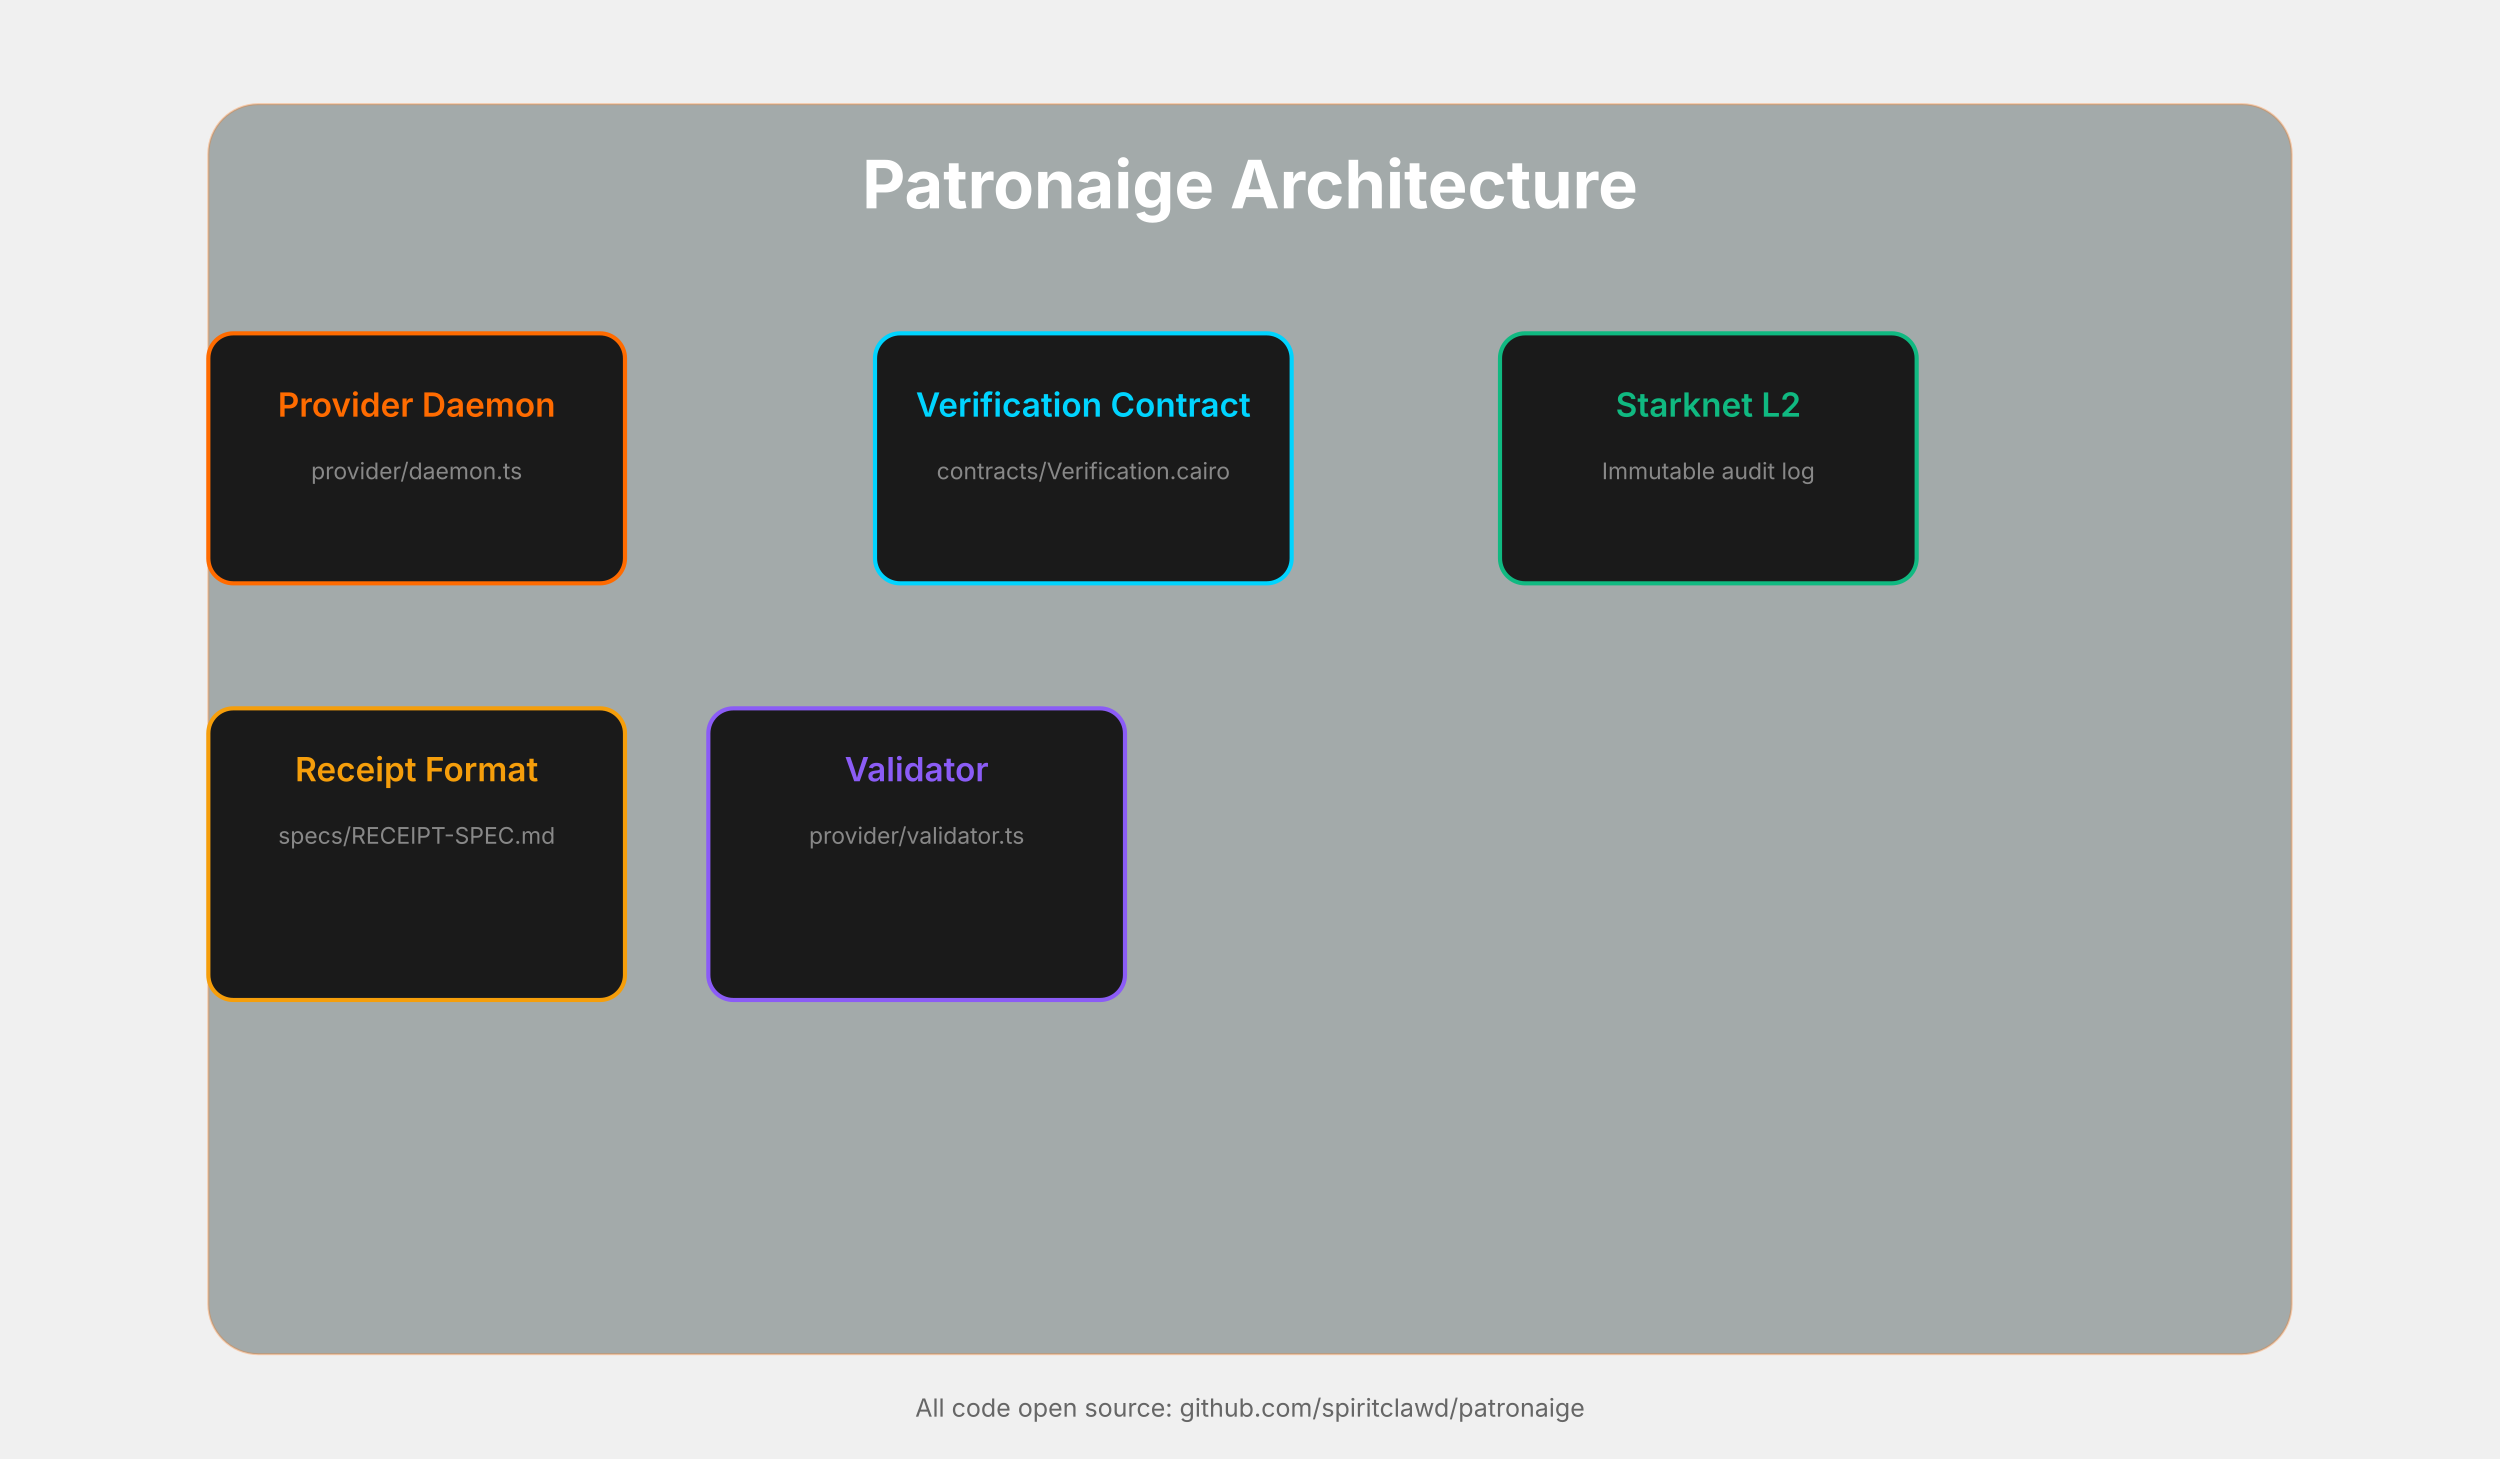
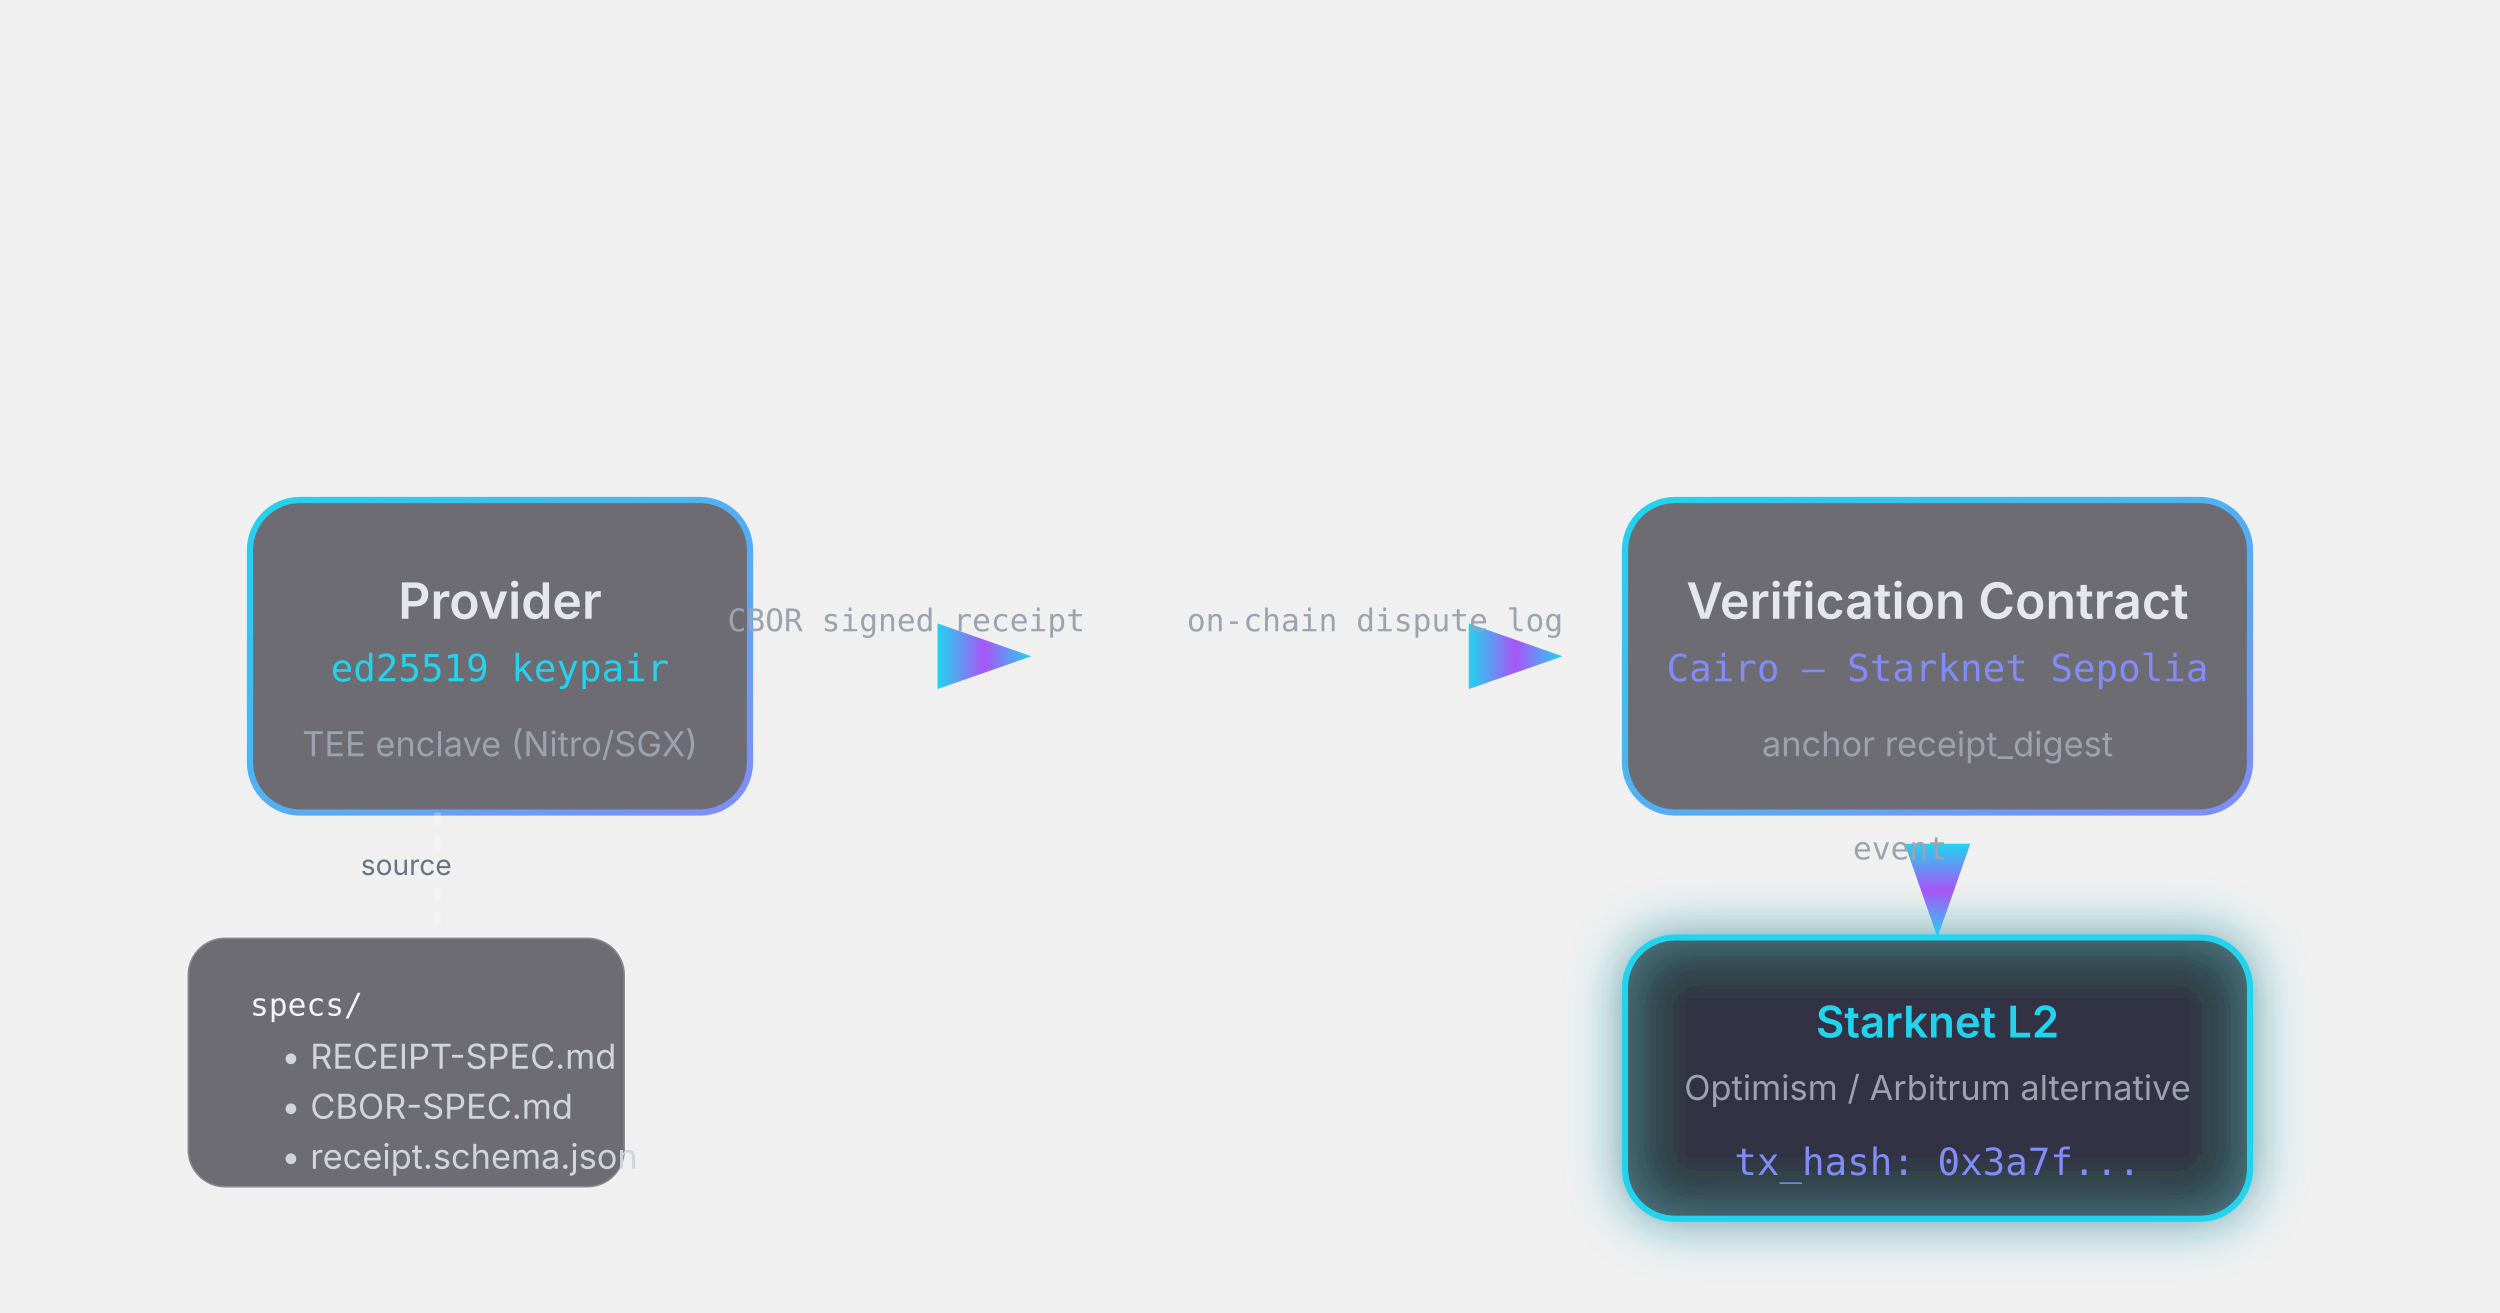
- <svg xmlns="http://www.w3.org/2000/svg" viewBox="0 0 1200 700" style="background:transparent; font-family: 'Inter', system-ui, sans-serif;">
-   <rect x="100" y="50" width="1000" height="600" rx="24" fill="rgba(0,0,0,0.3)" stroke="rgba(255,107,0,0.3)" stroke-width="1" />
-   <rect x="100" y="50" width="1000" height="600" rx="24" fill="rgba(0,255,255,0.03)" />
-   <text x="600" y="100" text-anchor="middle" fill="#fff" font-size="32" font-weight="700">Patronaige Architecture</text>
-   <g transform="translate(100,160)">
-     <rect width="200" height="120" rx="12" fill="#1a1a1a" stroke="#ff6b00" stroke-width="2" />
-     <text x="100" y="40" text-anchor="middle" fill="#ff6b00" font-size="16" font-weight="600">Provider Daemon</text>
-     <text x="100" y="70" text-anchor="middle" fill="#888" font-size="11">provider/daemon.ts</text>
+ <svg xmlns="http://www.w3.org/2000/svg" viewBox="0 0 800 420" fill="none">
+   <defs>
+     <linearGradient id="g1" x1="0%" y1="0%" x2="100%" y2="100%">
+       <stop offset="0%" stop-color="#22d3ee" />
+       <stop offset="100%" stop-color="#818cf8" />
+     </linearGradient>
+     <filter id="glow" x="-50%" y="-50%" width="200%" height="200%">
+       <feGaussianBlur stdDeviation="8" result="blur" />
+       <feComposite in="SourceGraphic" in2="blur" operator="over" />
+     </filter>
+     <linearGradient id="lineGrad" x1="0%" y1="0%" x2="100%" y2="0%">
+       <stop offset="0%" stop-color="#22d3ee" />
+       <stop offset="50%" stop-color="#a855f7" />
+       <stop offset="100%" stop-color="#22d3ee" />
+     </linearGradient>
+   </defs>
+   <rect width="100%" height="100%" fill="#0a0a0f" opacity="0" />
+   <g transform="translate(80, 160)">
+     <rect x="0" y="0" width="160" height="100" rx="16" fill="rgba(20,20,30,0.6)" stroke="url(#g1)" stroke-width="2" />
+     <text x="80" y="38" text-anchor="middle" fill="#e5e7eb" font-family="Inter, sans-serif" font-size="16" font-weight="600">Provider</text>
+     <text x="80" y="58" text-anchor="middle" fill="#22d3ee" font-family="JetBrains Mono, monospace" font-size="12">ed25519 keypair</text>
+     <text x="80" y="82" text-anchor="middle" fill="#9ca3af" font-family="Inter, sans-serif" font-size="11">TEE enclave (Nitro/SGX)</text>
  </g>
-   <g transform="translate(420,160)">
-     <rect width="200" height="120" rx="12" fill="#1a1a1a" stroke="#00d4ff" stroke-width="2" />
-     <text x="100" y="40" text-anchor="middle" fill="#00d4ff" font-size="16" font-weight="600">Verification Contract</text>
-     <text x="100" y="70" text-anchor="middle" fill="#888" font-size="11">contracts/Verification.cairo</text>
+   <g transform="translate(250, 210)">
+     <path d="M0 0 L80 0" stroke="url(#lineGrad)" stroke-width="3" marker-end="url(#arrowhead)" />
+     <text x="40" y="-8" text-anchor="middle" fill="#9ca3af" font-family="JetBrains Mono, monospace" font-size="10">CBOR signed receipt</text>
  </g>
-   <g transform="translate(720,160)">
-     <rect width="200" height="120" rx="12" fill="#1a1a1a" stroke="#10b981" stroke-width="2" />
-     <text x="100" y="40" text-anchor="middle" fill="#10b981" font-size="16" font-weight="600">Starknet L2</text>
-     <text x="100" y="70" text-anchor="middle" fill="#888" font-size="11">Immutable audit log</text>
+   <defs>
+     <marker id="arrowhead" markerWidth="10" markerHeight="7" refX="10" refY="3.5" orient="auto">
+       <polygon points="0 0, 10 3.5, 0 7" fill="url(#lineGrad)" />
+     </marker>
+   </defs>
+   <g transform="translate(520, 160)">
+     <rect x="0" y="0" width="200" height="100" rx="16" fill="rgba(20,20,30,0.6)" stroke="url(#g1)" stroke-width="2" />
+     <text x="100" y="38" text-anchor="middle" fill="#e5e7eb" font-family="Inter, sans-serif" font-size="16" font-weight="600">Verification Contract</text>
+     <text x="100" y="58" text-anchor="middle" fill="#818cf8" font-family="JetBrains Mono, monospace" font-size="12">Cairo — Starknet Sepolia</text>
+     <text x="100" y="82" text-anchor="middle" fill="#9ca3af" font-family="Inter, sans-serif" font-size="11">anchor receipt_digest</text>
  </g>
-   <g transform="translate(100,340)">
-     <rect width="200" height="140" rx="12" fill="#1a1a1a" stroke="#f59e0b" stroke-width="2" />
-     <text x="100" y="35" text-anchor="middle" fill="#f59e0b" font-size="16" font-weight="600">Receipt Format</text>
-     <text x="100" y="65" text-anchor="middle" fill="#888" font-size="11">specs/RECEIPT-SPEC.md</text>
+   <g transform="translate(380, 210)">
+     <path d="M0 0 L120 0" stroke="url(#lineGrad)" stroke-width="3" marker-end="url(#arrowhead)" />
+     <text x="60" y="-8" text-anchor="middle" fill="#9ca3af" font-family="JetBrains Mono, monospace" font-size="10">on-chain dispute log</text>
  </g>
-   <g transform="translate(340,340)">
-     <rect width="200" height="140" rx="12" fill="#1a1a1a" stroke="#8b5cf6" stroke-width="2" />
-     <text x="100" y="35" text-anchor="middle" fill="#8b5cf6" font-size="16" font-weight="600">Validator</text>
-     <text x="100" y="65" text-anchor="middle" fill="#888" font-size="11">provider/validator.ts</text>
+   <g transform="translate(520, 300)">
+     <rect x="0" y="0" width="200" height="90" rx="16" fill="rgba(20,20,30,0.6)" stroke="#22d3ee" stroke-width="2" filter="url(#glow)" />
+     <text x="100" y="32" text-anchor="middle" fill="#22d3ee" font-family="Inter, sans-serif" font-size="14" font-weight="600">Starknet L2</text>
+     <text x="100" y="52" text-anchor="middle" fill="#9ca3af" font-family="Inter, sans-serif" font-size="11">Optimism / Arbitrum alternative</text>
+     <text x="100" y="76" text-anchor="middle" fill="#818cf8" font-family="JetBrains Mono, monospace" font-size="12">tx_hash: 0x3a7f...</text>
  </g>
-   <text x="600" y="680" text-anchor="middle" fill="#666" font-size="12">All code open source: github.com/spiritclawd/patronaige</text>
+   <g transform="translate(620, 250)">
+     <path d="M0 0 L0 50" stroke="url(#lineGrad)" stroke-width="3" marker-end="url(#arrowhead)" />
+     <text x="-12" y="25" text-anchor="middle" fill="#9ca3af" font-family="JetBrains Mono, monospace" font-size="10">event</text>
+   </g>
+   <g transform="translate(60, 300)">
+     <rect x="0" y="0" width="140" height="80" rx="12" fill="rgba(20,20,30,0.6)" stroke="rgba(255,255,255,0.2)" stroke-width="1" />
+     <text x="20" y="25" fill="#f3f4f6" font-family="JetBrains Mono, monospace" font-size="10">specs/</text>
+     <text x="30" y="42" fill="#d1d5db" font-family="Inter, sans-serif" font-size="11">• RECEIPT-SPEC.md</text>
+     <text x="30" y="58" fill="#d1d5db" font-family="Inter, sans-serif" font-size="11">• CBOR-SPEC.md</text>
+     <text x="30" y="74" fill="#d1d5db" font-family="Inter, sans-serif" font-size="11">• receipt.schema.json</text>
+   </g>
+   <g transform="translate(140, 260)">
+     <path d="M0 0 L0 40" stroke="rgba(255,255,255,0.3)" stroke-width="2" stroke-dasharray="4 4" />
+     <text x="-10" y="20" text-anchor="middle" fill="#6b7280" font-family="Inter, sans-serif" font-size="9">source</text>
+   </g>
</svg>
